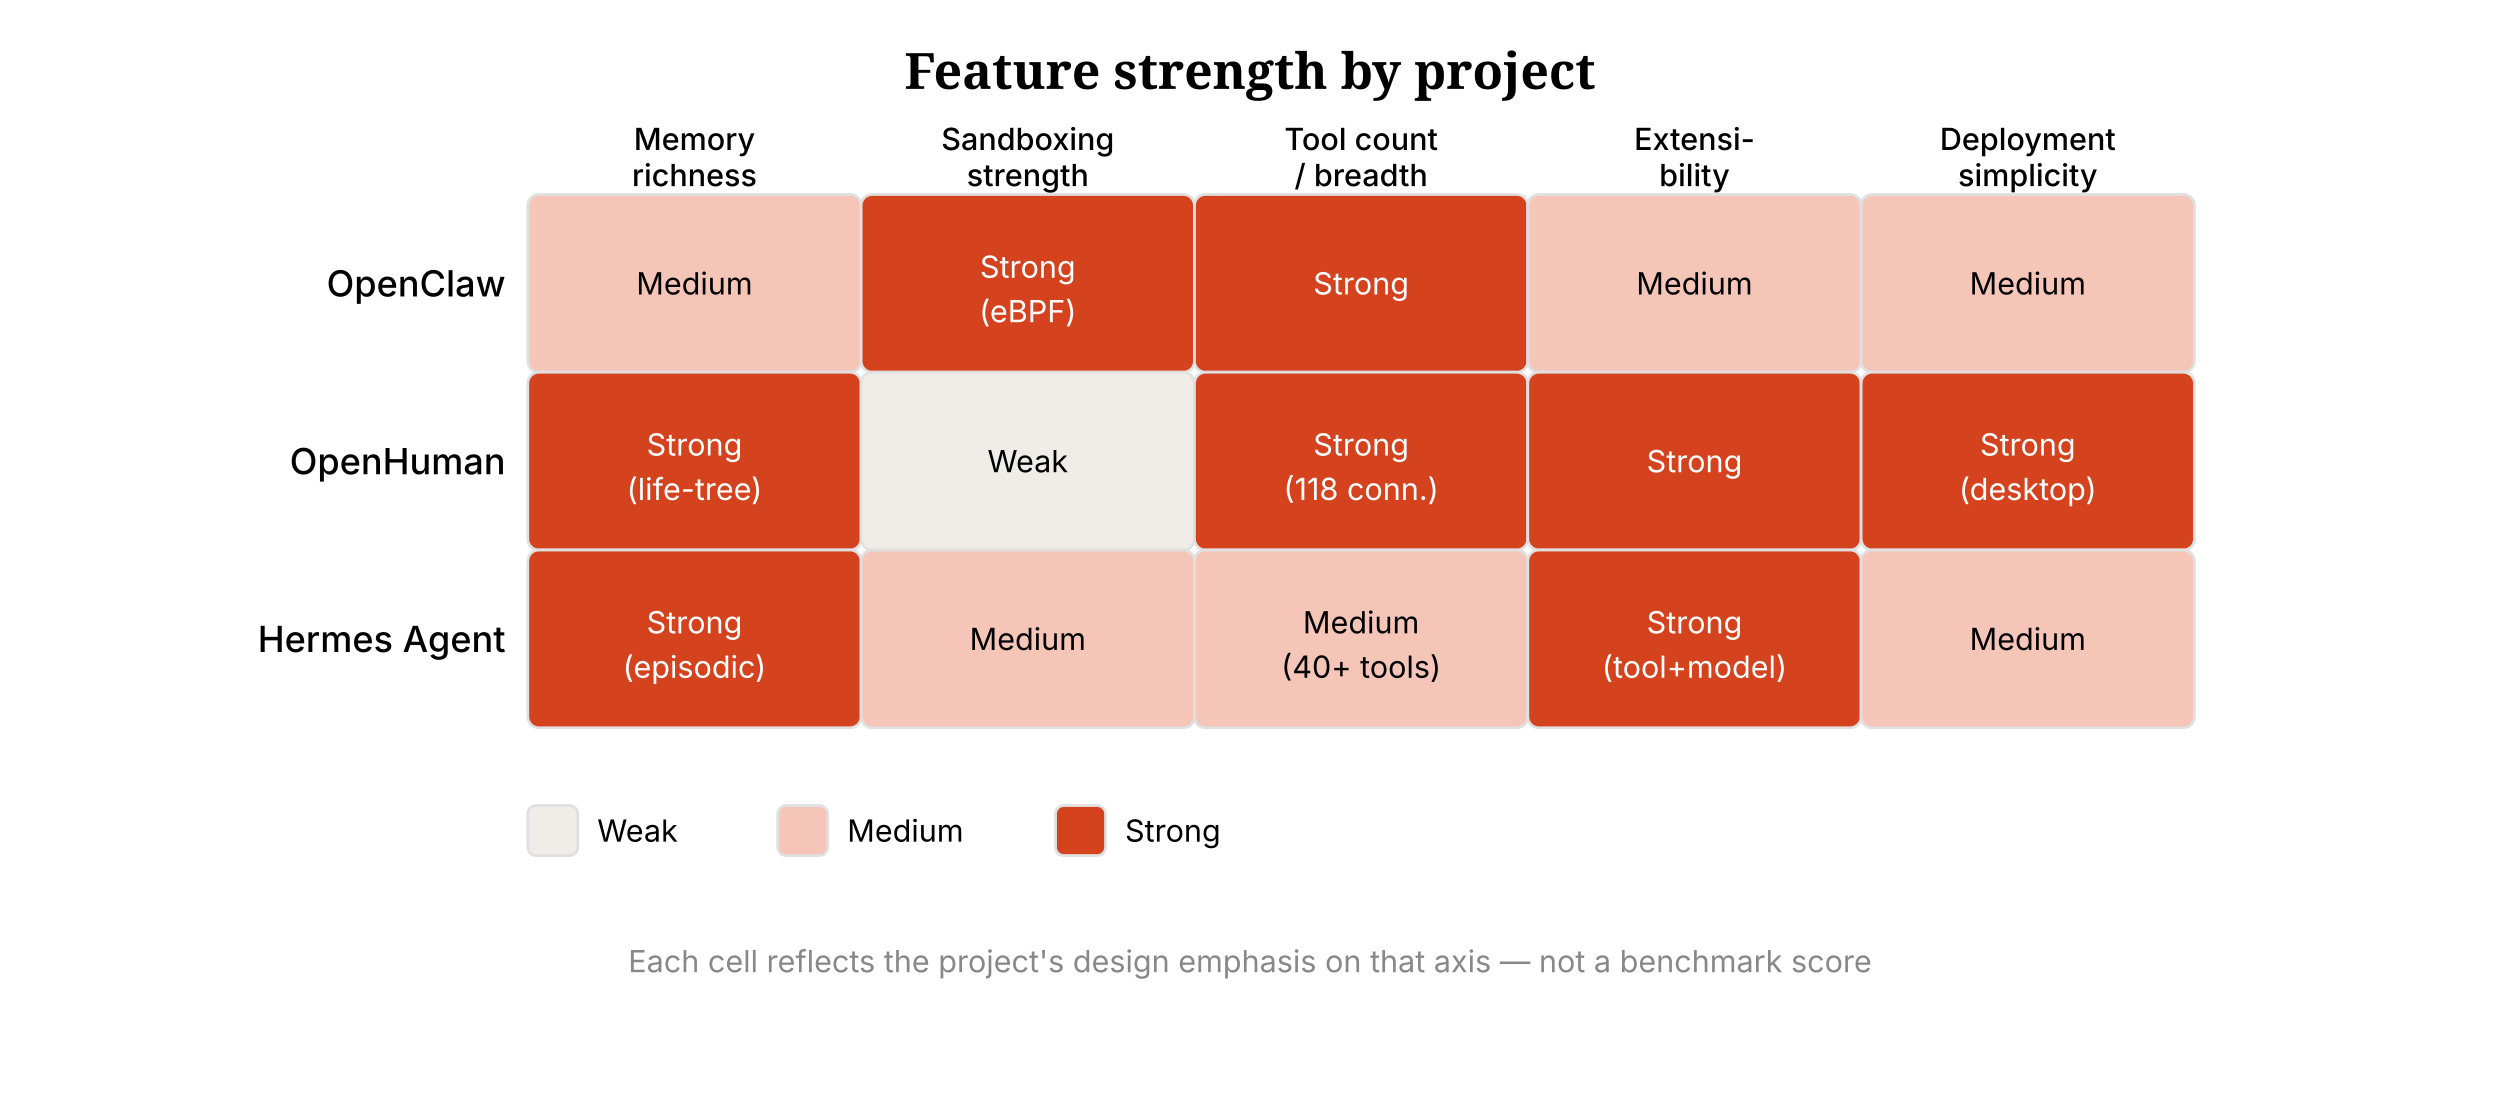
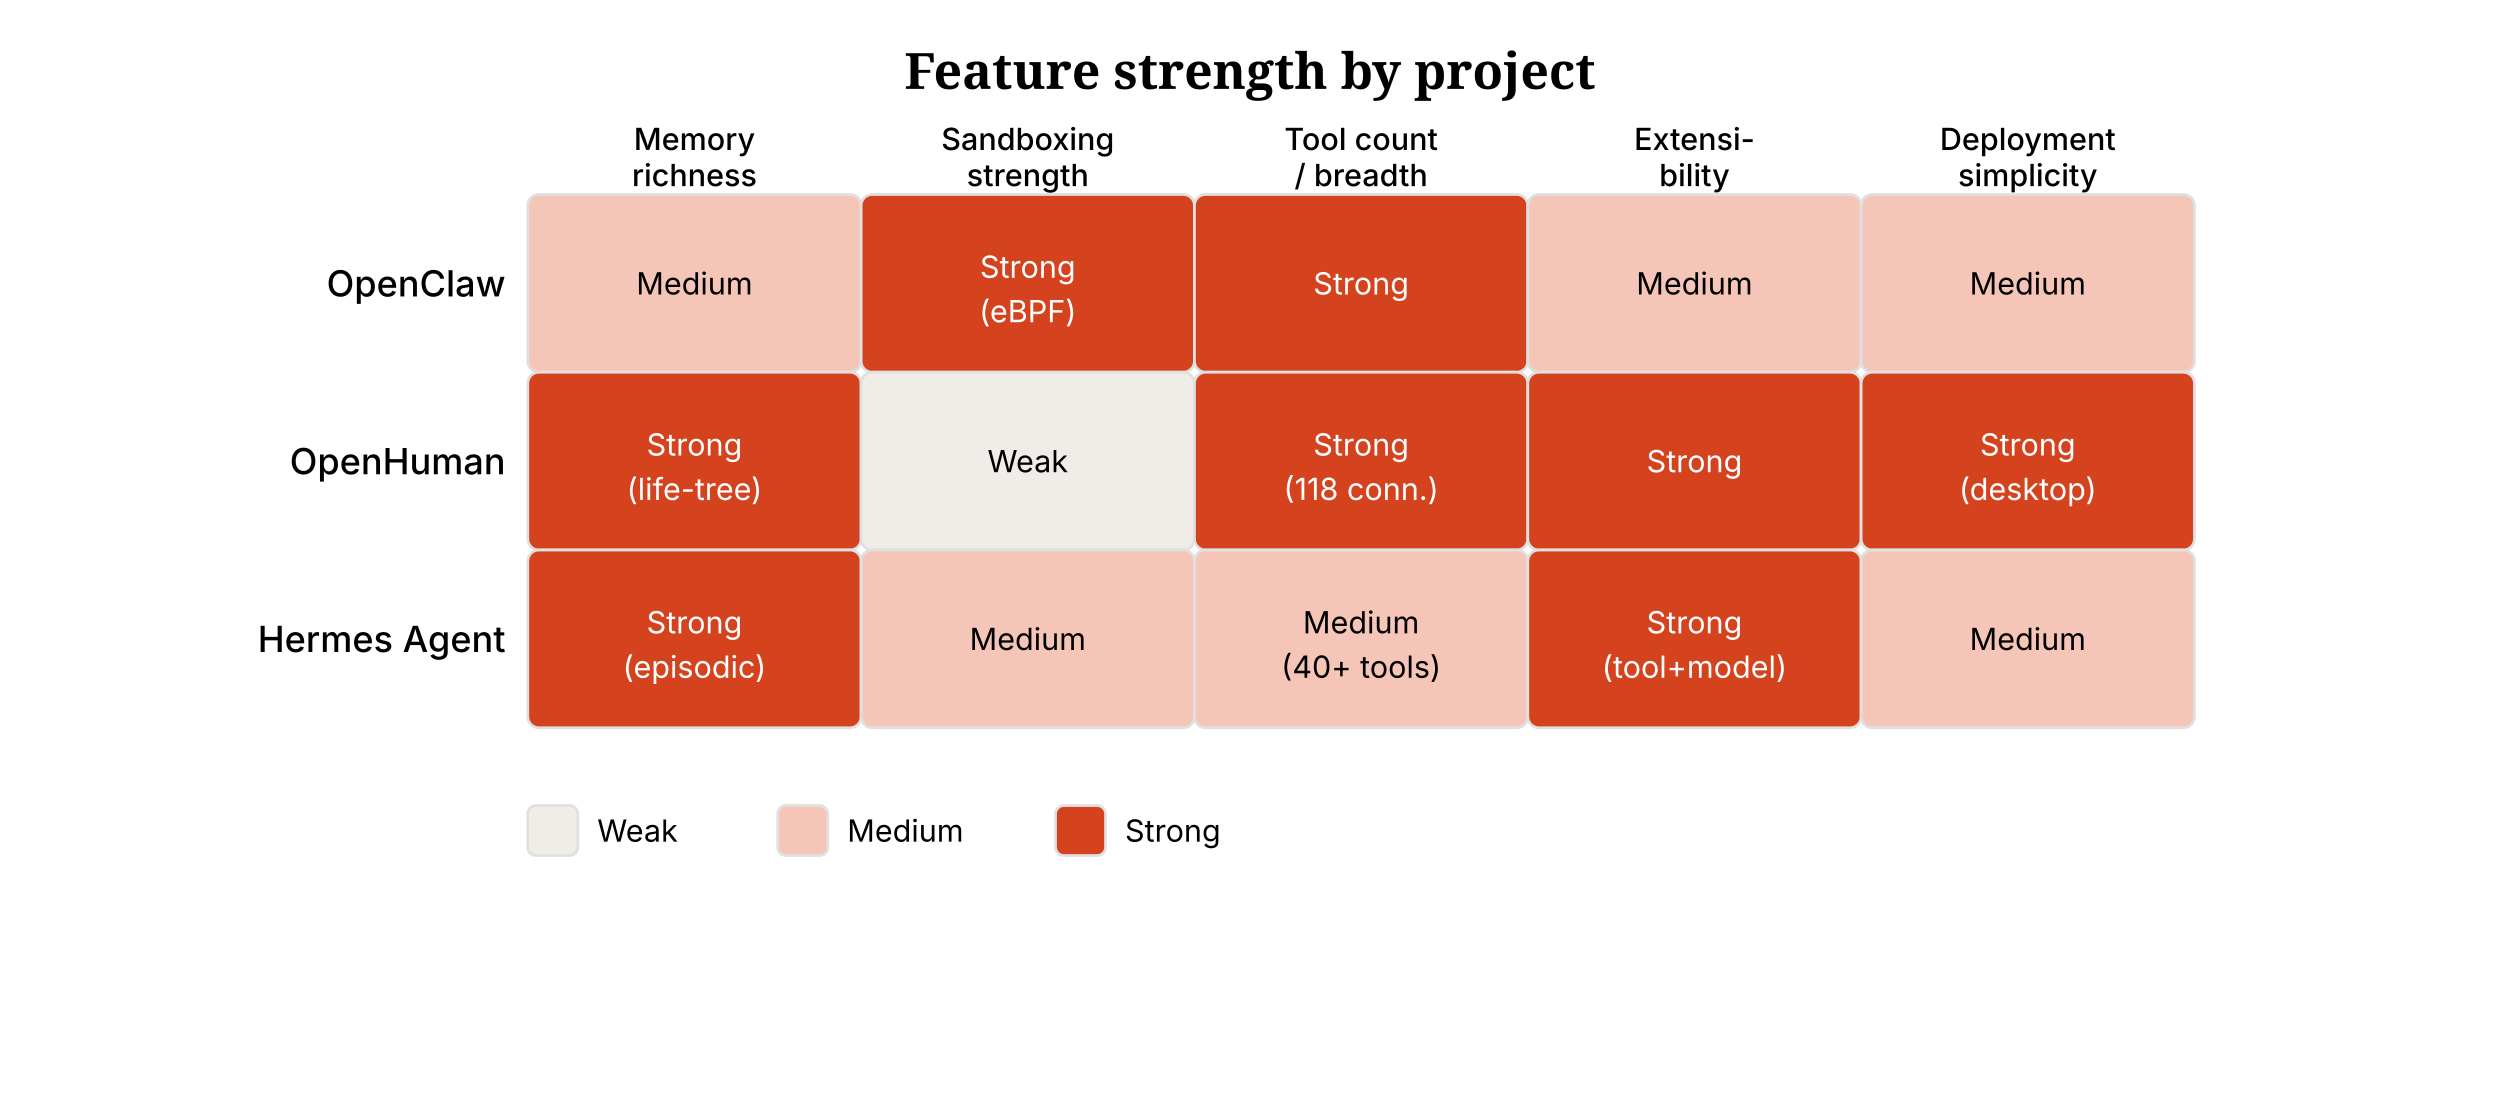
<svg xmlns="http://www.w3.org/2000/svg" viewBox="0 0 900 400" role="img" aria-labelledby="matrix-title matrix-desc">
  <style>
    .chart-title  { font-family: 'Fraunces', serif; font-size: 18px; font-weight: 600; fill: currentColor; }
    .col-head     { font-family: 'Inter', system-ui, sans-serif; font-size: 11px; font-weight: 500; fill: currentColor; text-anchor: middle; }
    .row-head     { font-family: 'Inter', system-ui, sans-serif; font-size: 13px; font-weight: 500; fill: currentColor; text-anchor: end; dominant-baseline: central; }
    .cell-text    { font-family: 'Inter', system-ui, sans-serif; font-size: 11px; fill: currentColor; text-anchor: middle; dominant-baseline: central; }
    .cell-text-inv{ font-family: 'Inter', system-ui, sans-serif; font-size: 11px; fill: var(--paper, #fff); text-anchor: middle; dominant-baseline: central; }
    .cell-weak    { fill: var(--paper-2, #f0ede8); stroke: var(--border-soft, #e0e0e0); stroke-width: 1; }
    .cell-medium  { fill: var(--accent-soft, #f5c5b8); stroke: var(--border-soft, #e0e0e0); stroke-width: 1; }
    .cell-strong  { fill: var(--accent, #d4421e); stroke: var(--border-soft, #e0e0e0); stroke-width: 1; }
    .legend-box-w { fill: var(--paper-2, #f0ede8); stroke: var(--border-soft, #e0e0e0); stroke-width: 1; }
    .legend-box-m { fill: var(--accent-soft, #f5c5b8); stroke: var(--border-soft, #e0e0e0); stroke-width: 1; }
    .legend-box-s { fill: var(--accent, #d4421e); stroke: var(--border-soft, #e0e0e0); stroke-width: 1; }
    .legend-text  { font-family: 'Inter', system-ui, sans-serif; font-size: 11px; fill: currentColor; dominant-baseline: central; }
  </style>
  <text class="chart-title" x="450" y="32" text-anchor="middle">Feature strength by project</text>
  <text class="col-head" x="250" y="54">Memory</text>
  <text class="col-head" x="250" y="67">richness</text>
  <text class="col-head" x="370" y="54">Sandboxing</text>
  <text class="col-head" x="370" y="67">strength</text>
  <text class="col-head" x="490" y="54">Tool count</text>
  <text class="col-head" x="490" y="67">/ breadth</text>
  <text class="col-head" x="610" y="54">Extensi-</text>
  <text class="col-head" x="610" y="67">bility</text>
  <text class="col-head" x="730" y="54">Deployment</text>
  <text class="col-head" x="730" y="67">simplicity</text>
  <text class="row-head" x="182" y="102">OpenClaw</text>
  <rect class="cell-medium" x="190" y="70" width="120" height="64" rx="4" />
  <text class="cell-text" x="250" y="102">Medium</text>
  <rect class="cell-strong" x="310" y="70" width="120" height="64" rx="4" />
  <text class="cell-text-inv" x="370" y="96">Strong</text>
  <text class="cell-text-inv" x="370" y="112">(eBPF)</text>
  <rect class="cell-strong" x="430" y="70" width="120" height="64" rx="4" />
  <text class="cell-text-inv" x="490" y="102">Strong</text>
  <rect class="cell-medium" x="550" y="70" width="120" height="64" rx="4" />
  <text class="cell-text" x="610" y="102">Medium</text>
  <rect class="cell-medium" x="670" y="70" width="120" height="64" rx="4" />
  <text class="cell-text" x="730" y="102">Medium</text>
  <text class="row-head" x="182" y="166">OpenHuman</text>
  <rect class="cell-strong" x="190" y="134" width="120" height="64" rx="4" />
  <text class="cell-text-inv" x="250" y="160">Strong</text>
  <text class="cell-text-inv" x="250" y="176">(life-tree)</text>
  <rect class="cell-weak" x="310" y="134" width="120" height="64" rx="4" />
  <text class="cell-text" x="370" y="166">Weak</text>
  <rect class="cell-strong" x="430" y="134" width="120" height="64" rx="4" />
  <text class="cell-text-inv" x="490" y="160">Strong</text>
  <text class="cell-text-inv" x="490" y="176">(118 conn.)</text>
  <rect class="cell-strong" x="550" y="134" width="120" height="64" rx="4" />
  <text class="cell-text-inv" x="610" y="166">Strong</text>
  <rect class="cell-strong" x="670" y="134" width="120" height="64" rx="4" />
  <text class="cell-text-inv" x="730" y="160">Strong</text>
  <text class="cell-text-inv" x="730" y="176">(desktop)</text>
  <text class="row-head" x="182" y="230">Hermes Agent</text>
  <rect class="cell-strong" x="190" y="198" width="120" height="64" rx="4" />
  <text class="cell-text-inv" x="250" y="224">Strong</text>
  <text class="cell-text-inv" x="250" y="240">(episodic)</text>
  <rect class="cell-medium" x="310" y="198" width="120" height="64" rx="4" />
  <text class="cell-text" x="370" y="230">Medium</text>
  <rect class="cell-medium" x="430" y="198" width="120" height="64" rx="4" />
  <text class="cell-text" x="490" y="224">Medium</text>
  <text class="cell-text" x="490" y="240">(40+ tools)</text>
  <rect class="cell-strong" x="550" y="198" width="120" height="64" rx="4" />
  <text class="cell-text-inv" x="610" y="224">Strong</text>
  <text class="cell-text-inv" x="610" y="240">(tool+model)</text>
  <rect class="cell-medium" x="670" y="198" width="120" height="64" rx="4" />
  <text class="cell-text" x="730" y="230">Medium</text>
  <rect class="legend-box-w" x="190" y="290" width="18" height="18" rx="3" />
  <text class="legend-text" x="215" y="299">Weak</text>
  <rect class="legend-box-m" x="280" y="290" width="18" height="18" rx="3" />
  <text class="legend-text" x="305" y="299">Medium</text>
  <rect class="legend-box-s" x="380" y="290" width="18" height="18" rx="3" />
  <text class="legend-text" x="405" y="299">Strong</text>
-   <text style="font-family:'Inter',system-ui,sans-serif;font-size:11px;fill:var(--muted,#888);" x="450" y="350" text-anchor="middle">Each cell reflects the project's design emphasis on that axis — not a benchmark score</text>
</svg>
